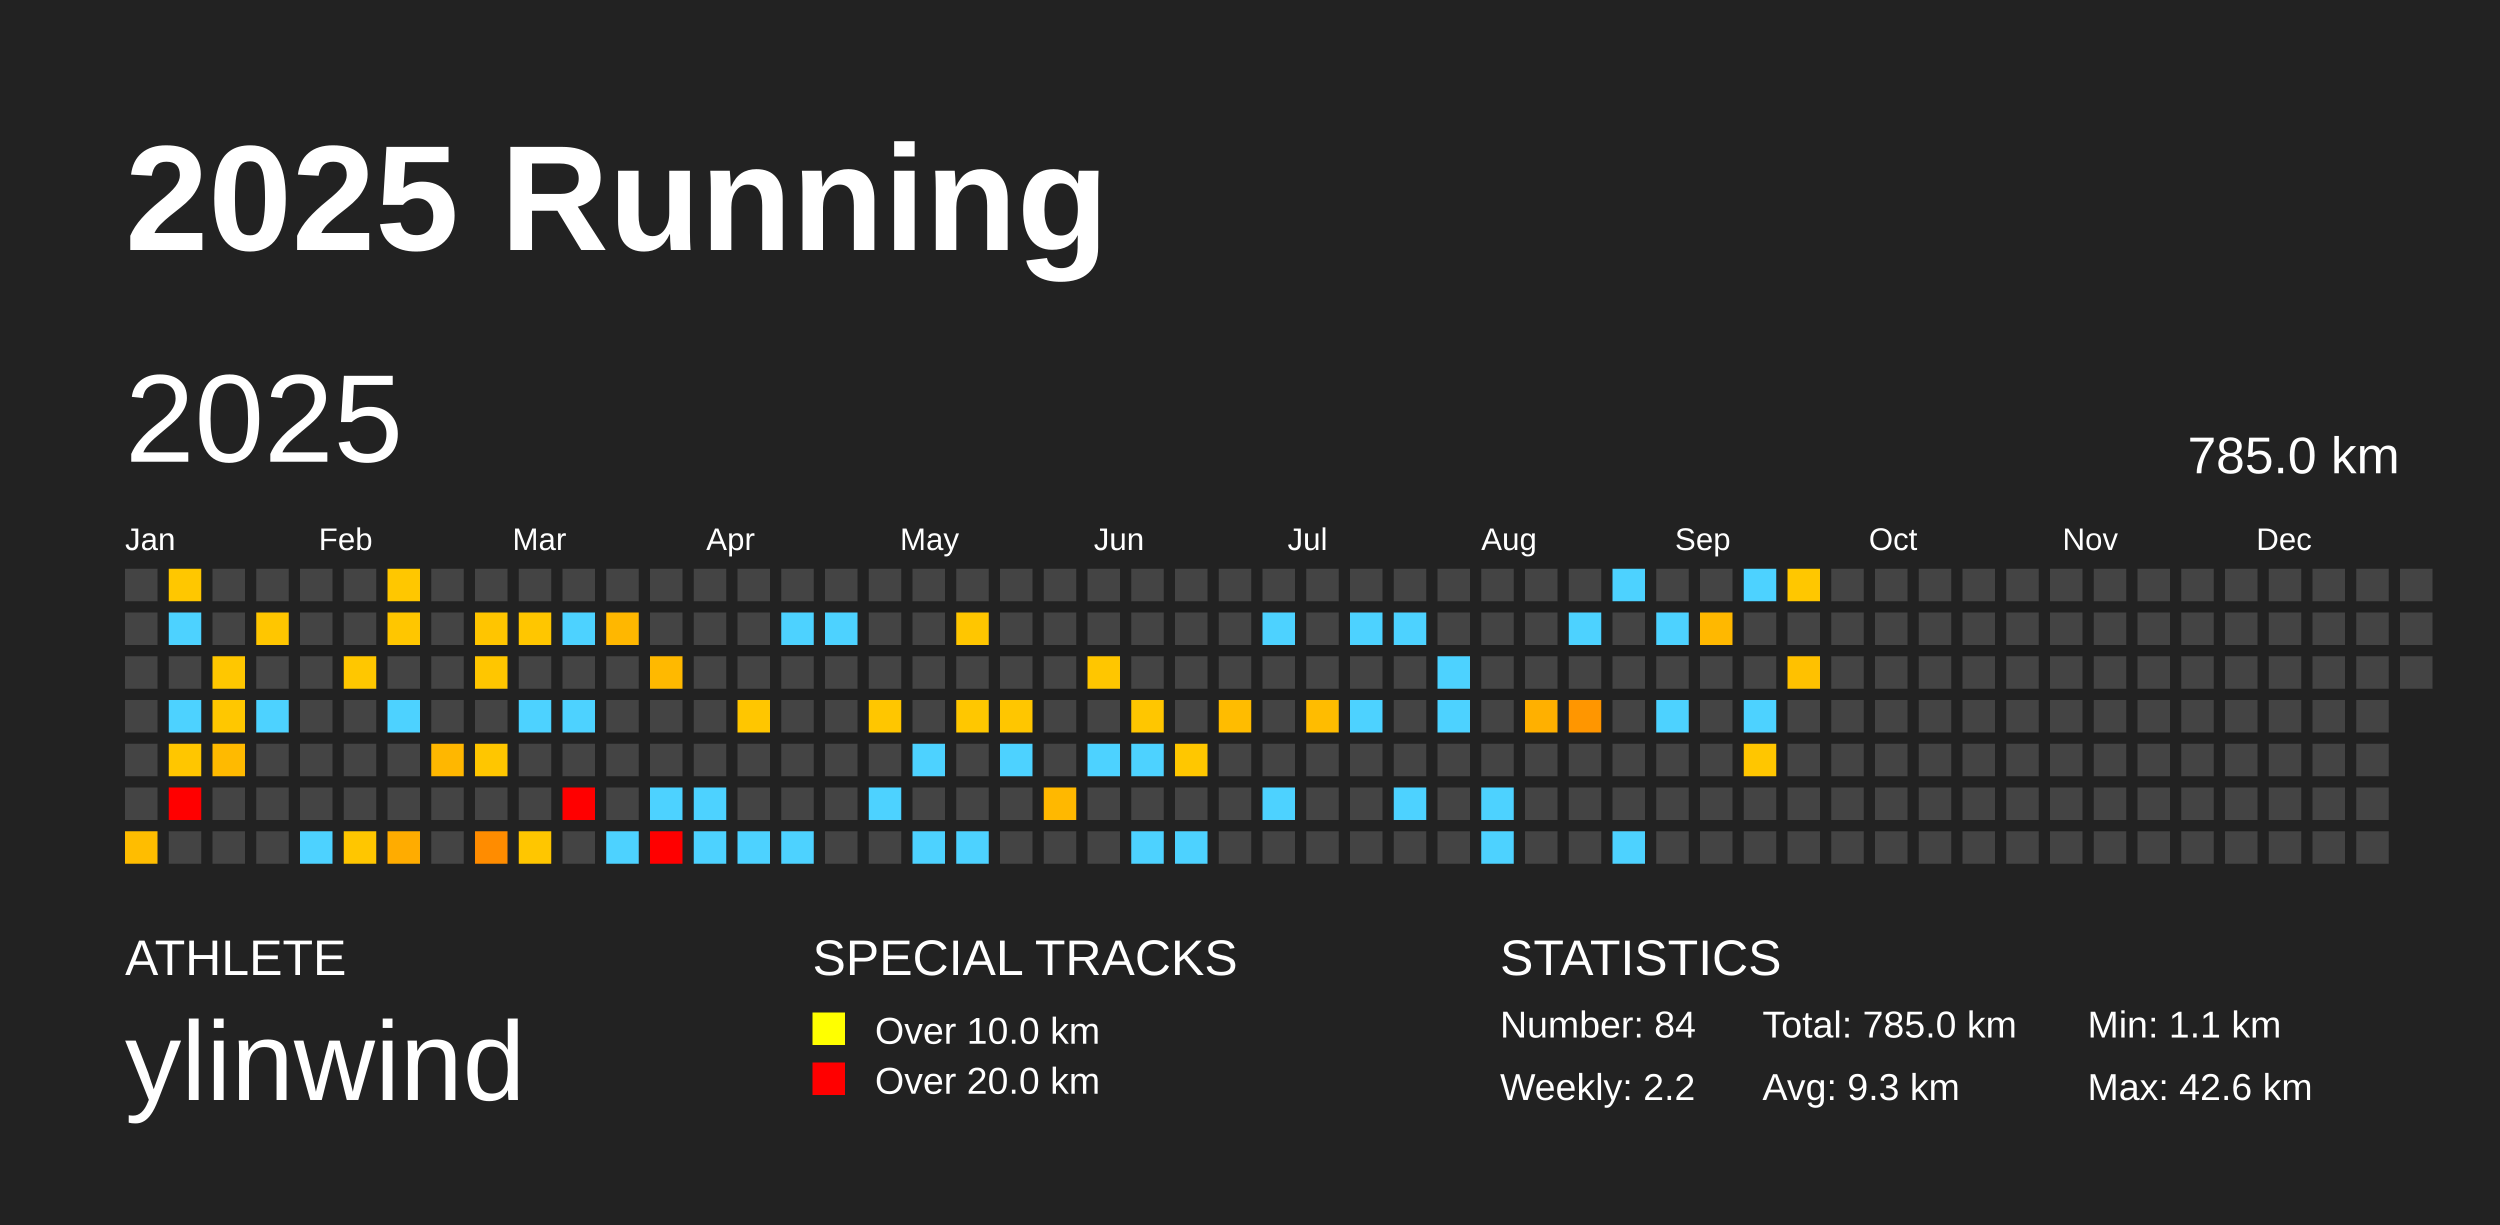
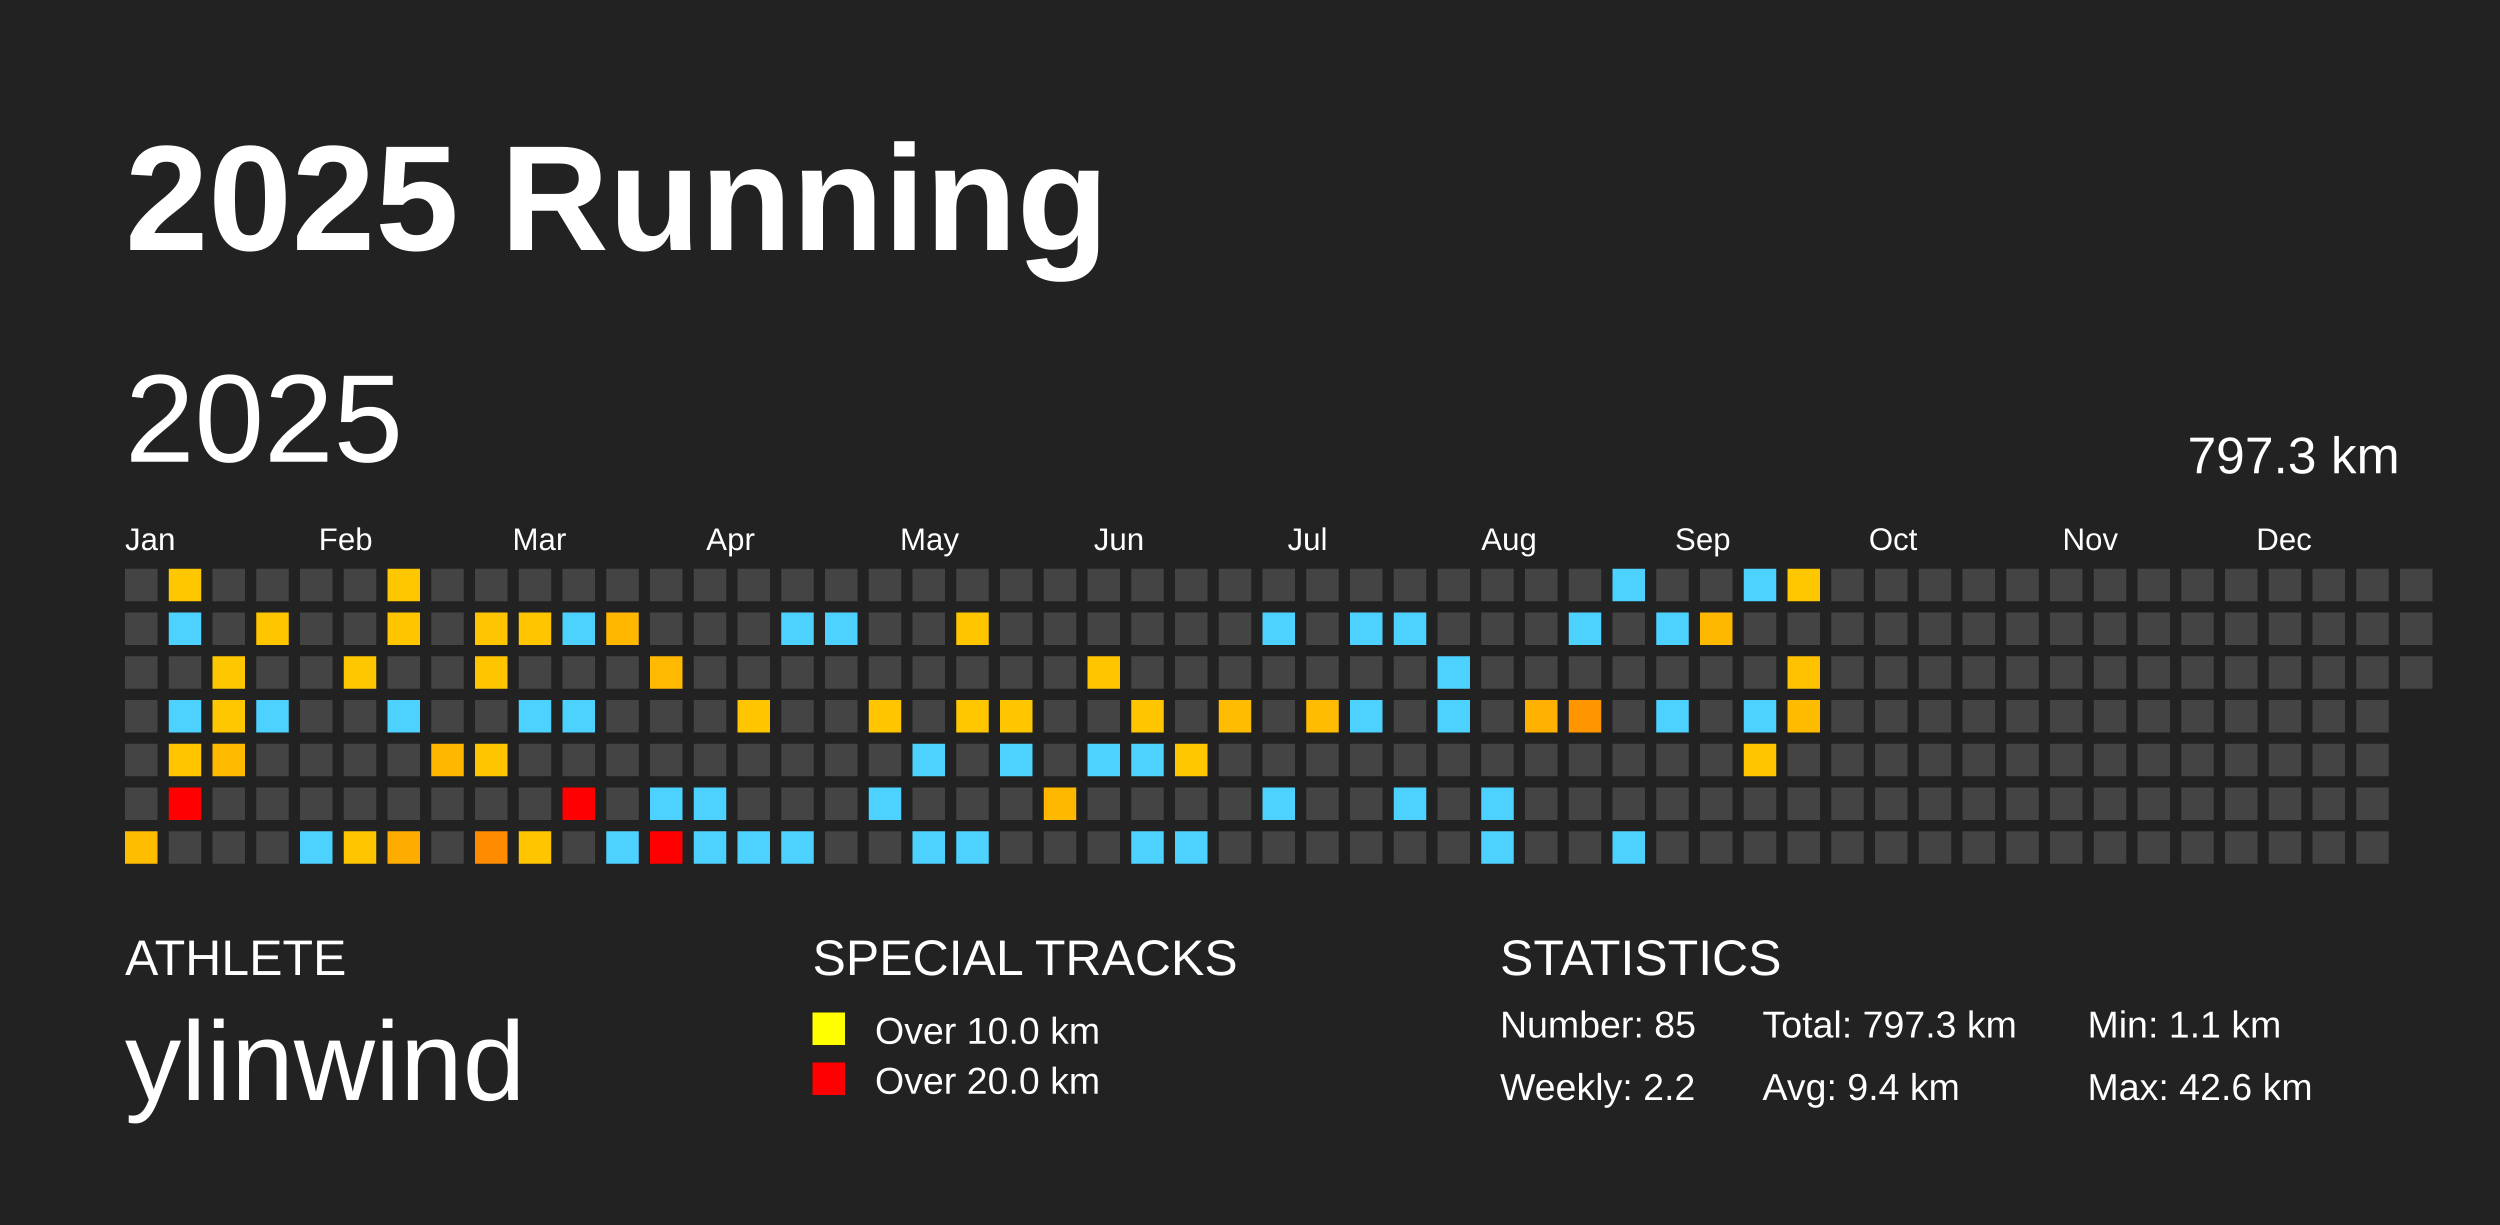
<svg xmlns="http://www.w3.org/2000/svg" baseProfile="full" height="98mm" version="1.1" viewBox="0,0,200,98" width="200mm">
  <defs />
  <rect fill="#222222" height="98" width="200" x="0" y="0" />
  <text fill="#FFFFFF" style="font-size:12px; font-family:Arial; font-weight:bold;" x="10" y="20">2025 Running</text>
  <text fill="#FFFFFF" style="font-size:4px; font-family:Arial" x="10" y="78">ATHLETE</text>
  <text fill="#FFFFFF" style="font-size:9px; font-family:Arial" x="10" y="88">ylinwind</text>
  <text fill="#FFFFFF" style="font-size:4px; font-family:Arial" x="65" y="78">SPECIAL TRACKS</text>
  <rect fill="yellow" height="2.6" width="2.6" x="65" y="81" />
  <text fill="#FFFFFF" style="font-size:3px; font-family:Arial" x="70" y="83.5">Over 10.0 km</text>
  <rect fill="red" height="2.6" width="2.6" x="65" y="85" />
  <text fill="#FFFFFF" style="font-size:3px; font-family:Arial" x="70" y="87.5">Over 20.0 km</text>
  <text fill="#FFFFFF" style="font-size:4px; font-family:Arial" x="120" y="78">STATISTICS</text>
-   <text fill="#FFFFFF" style="font-size:3px; font-family:Arial" x="120" y="83">Number: 84</text>
+   <text fill="#FFFFFF" style="font-size:3px; font-family:Arial" x="120" y="83">Number: 85</text>
  <text fill="#FFFFFF" style="font-size:3px; font-family:Arial" x="120" y="88">Weekly: 2.2</text>
-   <text fill="#FFFFFF" style="font-size:3px; font-family:Arial" x="141" y="83">Total: 785.0 km</text>
-   <text fill="#FFFFFF" style="font-size:3px; font-family:Arial" x="141" y="88">Avg: 9.3 km</text>
+   <text fill="#FFFFFF" style="font-size:3px; font-family:Arial" x="141" y="83">Total: 797.3 km</text>
+   <text fill="#FFFFFF" style="font-size:3px; font-family:Arial" x="141" y="88">Avg: 9.4 km</text>
  <text fill="#FFFFFF" style="font-size:3px; font-family:Arial" x="167" y="83">Min: 1.1 km</text>
  <text fill="#FFFFFF" style="font-size:3px; font-family:Arial" x="167" y="88">Max: 42.6 km</text>
  <text dominant-baseline="hanging" fill="#FFFFFF" style="font-size:10.0px; font-family:Arial;" x="10" y="30">2025</text>
-   <text dominant-baseline="hanging" fill="#FFFFFF" style="font-size:4.125px; font-family:Arial;" x="175" y="35">785.0 km</text>
+   <text dominant-baseline="hanging" fill="#FFFFFF" style="font-size:4.125px; font-family:Arial;" x="175" y="35">797.3 km</text>
  <text fill="#FFFFFF" style="font-size:2.5px; font-family:Arial" x="10.0" y="44">Jan</text>
  <text fill="#FFFFFF" style="font-size:2.5px; font-family:Arial" x="25.5" y="44">Feb</text>
  <text fill="#FFFFFF" style="font-size:2.5px; font-family:Arial" x="41.0" y="44">Mar</text>
  <text fill="#FFFFFF" style="font-size:2.5px; font-family:Arial" x="56.5" y="44">Apr</text>
  <text fill="#FFFFFF" style="font-size:2.5px; font-family:Arial" x="72.0" y="44">May</text>
  <text fill="#FFFFFF" style="font-size:2.5px; font-family:Arial" x="87.5" y="44">Jun</text>
  <text fill="#FFFFFF" style="font-size:2.5px; font-family:Arial" x="103.0" y="44">Jul</text>
  <text fill="#FFFFFF" style="font-size:2.5px; font-family:Arial" x="118.5" y="44">Aug</text>
  <text fill="#FFFFFF" style="font-size:2.5px; font-family:Arial" x="134.0" y="44">Sep</text>
  <text fill="#FFFFFF" style="font-size:2.5px; font-family:Arial" x="149.5" y="44">Oct</text>
  <text fill="#FFFFFF" style="font-size:2.5px; font-family:Arial" x="165.0" y="44">Nov</text>
  <text fill="#FFFFFF" style="font-size:2.5px; font-family:Arial" x="180.5" y="44">Dec</text>
  <rect fill="#444444" height="2.6" width="2.6" x="10.0" y="45.5" />
  <rect fill="#444444" height="2.6" width="2.6" x="10.0" y="49.0" />
  <rect fill="#444444" height="2.6" width="2.6" x="10.0" y="52.5" />
  <rect fill="#444444" height="2.6" width="2.6" x="10.0" y="56.0" />
  <rect fill="#444444" height="2.6" width="2.6" x="10.0" y="59.5" />
  <rect fill="#444444" height="2.6" width="2.6" x="10.0" y="63.0" />
  <rect fill="#ffbd00" height="2.6" width="2.6" x="10.0" y="66.5" />
  <rect fill="#ffc700" height="2.6" width="2.6" x="13.5" y="45.5" />
  <rect fill="#4dd2ff" height="2.6" width="2.6" x="13.5" y="49.0" />
  <rect fill="#444444" height="2.6" width="2.6" x="13.5" y="52.5" />
  <rect fill="#4dd2ff" height="2.6" width="2.6" x="13.5" y="56.0" />
  <rect fill="#ffc600" height="2.6" width="2.6" x="13.5" y="59.5" />
  <rect fill="red" height="2.6" width="2.6" x="13.5" y="63.0" />
  <rect fill="#444444" height="2.6" width="2.6" x="13.5" y="66.5" />
  <rect fill="#444444" height="2.6" width="2.6" x="17.0" y="45.5" />
  <rect fill="#444444" height="2.6" width="2.6" x="17.0" y="49.0" />
  <rect fill="#ffc700" height="2.6" width="2.6" x="17.0" y="52.5" />
  <rect fill="#ffc700" height="2.6" width="2.6" x="17.0" y="56.0" />
  <rect fill="#ffba00" height="2.6" width="2.6" x="17.0" y="59.5" />
  <rect fill="#444444" height="2.6" width="2.6" x="17.0" y="63.0" />
  <rect fill="#444444" height="2.6" width="2.6" x="17.0" y="66.5" />
  <rect fill="#444444" height="2.6" width="2.6" x="20.5" y="45.5" />
  <rect fill="#ffc600" height="2.6" width="2.6" x="20.5" y="49.0" />
  <rect fill="#444444" height="2.6" width="2.6" x="20.5" y="52.5" />
  <rect fill="#4dd2ff" height="2.6" width="2.6" x="20.5" y="56.0" />
  <rect fill="#444444" height="2.6" width="2.6" x="20.5" y="59.5" />
  <rect fill="#444444" height="2.6" width="2.6" x="20.5" y="63.0" />
  <rect fill="#444444" height="2.6" width="2.6" x="20.5" y="66.5" />
  <rect fill="#444444" height="2.6" width="2.6" x="24.0" y="45.5" />
  <rect fill="#444444" height="2.6" width="2.6" x="24.0" y="49.0" />
  <rect fill="#444444" height="2.6" width="2.6" x="24.0" y="52.5" />
  <rect fill="#444444" height="2.6" width="2.6" x="24.0" y="56.0" />
  <rect fill="#444444" height="2.6" width="2.6" x="24.0" y="59.5" />
  <rect fill="#444444" height="2.6" width="2.6" x="24.0" y="63.0" />
  <rect fill="#4dd2ff" height="2.6" width="2.6" x="24.0" y="66.5" />
  <rect fill="#444444" height="2.6" width="2.6" x="27.5" y="45.5" />
  <rect fill="#444444" height="2.6" width="2.6" x="27.5" y="49.0" />
  <rect fill="#ffc700" height="2.6" width="2.6" x="27.5" y="52.5" />
  <rect fill="#444444" height="2.6" width="2.6" x="27.5" y="56.0" />
  <rect fill="#444444" height="2.6" width="2.6" x="27.5" y="59.5" />
  <rect fill="#444444" height="2.6" width="2.6" x="27.5" y="63.0" />
  <rect fill="#ffc600" height="2.6" width="2.6" x="27.5" y="66.5" />
  <rect fill="#ffc700" height="2.6" width="2.6" x="31.0" y="45.5" />
  <rect fill="#ffc600" height="2.6" width="2.6" x="31.0" y="49.0" />
  <rect fill="#444444" height="2.6" width="2.6" x="31.0" y="52.5" />
  <rect fill="#4dd2ff" height="2.6" width="2.6" x="31.0" y="56.0" />
  <rect fill="#444444" height="2.6" width="2.6" x="31.0" y="59.5" />
  <rect fill="#444444" height="2.6" width="2.6" x="31.0" y="63.0" />
  <rect fill="#ffac00" height="2.6" width="2.6" x="31.0" y="66.5" />
  <rect fill="#444444" height="2.6" width="2.6" x="34.5" y="45.5" />
  <rect fill="#444444" height="2.6" width="2.6" x="34.5" y="49.0" />
  <rect fill="#444444" height="2.6" width="2.6" x="34.5" y="52.5" />
  <rect fill="#444444" height="2.6" width="2.6" x="34.5" y="56.0" />
  <rect fill="#ffb700" height="2.6" width="2.6" x="34.5" y="59.5" />
  <rect fill="#444444" height="2.6" width="2.6" x="34.5" y="63.0" />
  <rect fill="#444444" height="2.6" width="2.6" x="34.5" y="66.5" />
  <rect fill="#444444" height="2.6" width="2.6" x="38.0" y="45.5" />
  <rect fill="#ffc500" height="2.6" width="2.6" x="38.0" y="49.0" />
  <rect fill="#ffc600" height="2.6" width="2.6" x="38.0" y="52.5" />
  <rect fill="#444444" height="2.6" width="2.6" x="38.0" y="56.0" />
  <rect fill="#ffc600" height="2.6" width="2.6" x="38.0" y="59.5" />
  <rect fill="#444444" height="2.6" width="2.6" x="38.0" y="63.0" />
  <rect fill="#ff8c00" height="2.6" width="2.6" x="38.0" y="66.5" />
  <rect fill="#444444" height="2.6" width="2.6" x="41.5" y="45.5" />
  <rect fill="#ffc600" height="2.6" width="2.6" x="41.5" y="49.0" />
  <rect fill="#444444" height="2.6" width="2.6" x="41.5" y="52.5" />
  <rect fill="#4dd2ff" height="2.6" width="2.6" x="41.5" y="56.0" />
  <rect fill="#444444" height="2.6" width="2.6" x="41.5" y="59.5" />
  <rect fill="#444444" height="2.6" width="2.6" x="41.5" y="63.0" />
  <rect fill="#ffc600" height="2.6" width="2.6" x="41.5" y="66.5" />
  <rect fill="#444444" height="2.6" width="2.6" x="45.0" y="45.5" />
  <rect fill="#4dd2ff" height="2.6" width="2.6" x="45.0" y="49.0" />
  <rect fill="#444444" height="2.6" width="2.6" x="45.0" y="52.5" />
  <rect fill="#4dd2ff" height="2.6" width="2.6" x="45.0" y="56.0" />
  <rect fill="#444444" height="2.6" width="2.6" x="45.0" y="59.5" />
  <rect fill="red" height="2.6" width="2.6" x="45.0" y="63.0" />
  <rect fill="#444444" height="2.6" width="2.6" x="45.0" y="66.5" />
  <rect fill="#444444" height="2.6" width="2.6" x="48.5" y="45.5" />
  <rect fill="#ffb700" height="2.6" width="2.6" x="48.5" y="49.0" />
  <rect fill="#444444" height="2.6" width="2.6" x="48.5" y="52.5" />
  <rect fill="#444444" height="2.6" width="2.6" x="48.5" y="56.0" />
  <rect fill="#444444" height="2.6" width="2.6" x="48.5" y="59.5" />
  <rect fill="#444444" height="2.6" width="2.6" x="48.5" y="63.0" />
  <rect fill="#4dd2ff" height="2.6" width="2.6" x="48.5" y="66.5" />
  <rect fill="#444444" height="2.6" width="2.6" x="52.0" y="45.5" />
  <rect fill="#444444" height="2.6" width="2.6" x="52.0" y="49.0" />
  <rect fill="#ffb900" height="2.6" width="2.6" x="52.0" y="52.5" />
  <rect fill="#444444" height="2.6" width="2.6" x="52.0" y="56.0" />
  <rect fill="#444444" height="2.6" width="2.6" x="52.0" y="59.5" />
  <rect fill="#4dd2ff" height="2.6" width="2.6" x="52.0" y="63.0" />
  <rect fill="red" height="2.6" width="2.6" x="52.0" y="66.5" />
  <rect fill="#444444" height="2.6" width="2.6" x="55.5" y="45.5" />
  <rect fill="#444444" height="2.6" width="2.6" x="55.5" y="49.0" />
  <rect fill="#444444" height="2.6" width="2.6" x="55.5" y="52.5" />
  <rect fill="#444444" height="2.6" width="2.6" x="55.5" y="56.0" />
  <rect fill="#444444" height="2.6" width="2.6" x="55.5" y="59.5" />
  <rect fill="#4dd2ff" height="2.6" width="2.6" x="55.5" y="63.0" />
  <rect fill="#4dd2ff" height="2.6" width="2.6" x="55.5" y="66.5" />
  <rect fill="#444444" height="2.6" width="2.6" x="59.0" y="45.5" />
  <rect fill="#444444" height="2.6" width="2.6" x="59.0" y="49.0" />
  <rect fill="#444444" height="2.6" width="2.6" x="59.0" y="52.5" />
  <rect fill="#ffc600" height="2.6" width="2.6" x="59.0" y="56.0" />
  <rect fill="#444444" height="2.6" width="2.6" x="59.0" y="59.5" />
  <rect fill="#444444" height="2.6" width="2.6" x="59.0" y="63.0" />
  <rect fill="#4dd2ff" height="2.6" width="2.6" x="59.0" y="66.5" />
  <rect fill="#444444" height="2.6" width="2.6" x="62.5" y="45.5" />
  <rect fill="#4dd2ff" height="2.6" width="2.6" x="62.5" y="49.0" />
  <rect fill="#444444" height="2.6" width="2.6" x="62.5" y="52.5" />
  <rect fill="#444444" height="2.6" width="2.6" x="62.5" y="56.0" />
  <rect fill="#444444" height="2.6" width="2.6" x="62.5" y="59.5" />
  <rect fill="#444444" height="2.6" width="2.6" x="62.5" y="63.0" />
  <rect fill="#4dd2ff" height="2.6" width="2.6" x="62.5" y="66.5" />
  <rect fill="#444444" height="2.6" width="2.6" x="66.0" y="45.5" />
  <rect fill="#4dd2ff" height="2.6" width="2.6" x="66.0" y="49.0" />
  <rect fill="#444444" height="2.6" width="2.6" x="66.0" y="52.5" />
  <rect fill="#444444" height="2.6" width="2.6" x="66.0" y="56.0" />
  <rect fill="#444444" height="2.6" width="2.6" x="66.0" y="59.5" />
  <rect fill="#444444" height="2.6" width="2.6" x="66.0" y="63.0" />
  <rect fill="#444444" height="2.6" width="2.6" x="66.0" y="66.5" />
  <rect fill="#444444" height="2.6" width="2.6" x="69.5" y="45.5" />
  <rect fill="#444444" height="2.6" width="2.6" x="69.5" y="49.0" />
  <rect fill="#444444" height="2.6" width="2.6" x="69.5" y="52.5" />
  <rect fill="#ffc600" height="2.6" width="2.6" x="69.5" y="56.0" />
  <rect fill="#444444" height="2.6" width="2.6" x="69.5" y="59.5" />
  <rect fill="#4dd2ff" height="2.6" width="2.6" x="69.5" y="63.0" />
  <rect fill="#444444" height="2.6" width="2.6" x="69.5" y="66.5" />
  <rect fill="#444444" height="2.6" width="2.6" x="73.0" y="45.5" />
  <rect fill="#444444" height="2.6" width="2.6" x="73.0" y="49.0" />
  <rect fill="#444444" height="2.6" width="2.6" x="73.0" y="52.5" />
  <rect fill="#444444" height="2.6" width="2.6" x="73.0" y="56.0" />
  <rect fill="#4dd2ff" height="2.6" width="2.6" x="73.0" y="59.5" />
  <rect fill="#444444" height="2.6" width="2.6" x="73.0" y="63.0" />
  <rect fill="#4dd2ff" height="2.6" width="2.6" x="73.0" y="66.5" />
  <rect fill="#444444" height="2.6" width="2.6" x="76.5" y="45.5" />
  <rect fill="#ffc600" height="2.6" width="2.6" x="76.5" y="49.0" />
  <rect fill="#444444" height="2.6" width="2.6" x="76.5" y="52.5" />
  <rect fill="#ffc700" height="2.6" width="2.6" x="76.5" y="56.0" />
  <rect fill="#444444" height="2.6" width="2.6" x="76.5" y="59.5" />
  <rect fill="#444444" height="2.6" width="2.6" x="76.5" y="63.0" />
  <rect fill="#4dd2ff" height="2.6" width="2.6" x="76.5" y="66.5" />
  <rect fill="#444444" height="2.6" width="2.6" x="80.0" y="45.5" />
  <rect fill="#444444" height="2.6" width="2.6" x="80.0" y="49.0" />
  <rect fill="#444444" height="2.6" width="2.6" x="80.0" y="52.5" />
  <rect fill="#ffc600" height="2.6" width="2.6" x="80.0" y="56.0" />
  <rect fill="#4dd2ff" height="2.6" width="2.6" x="80.0" y="59.5" />
  <rect fill="#444444" height="2.6" width="2.6" x="80.0" y="63.0" />
  <rect fill="#444444" height="2.6" width="2.6" x="80.0" y="66.5" />
  <rect fill="#444444" height="2.6" width="2.6" x="83.5" y="45.5" />
  <rect fill="#444444" height="2.6" width="2.6" x="83.5" y="49.0" />
  <rect fill="#444444" height="2.6" width="2.6" x="83.5" y="52.5" />
  <rect fill="#444444" height="2.6" width="2.6" x="83.5" y="56.0" />
  <rect fill="#444444" height="2.6" width="2.6" x="83.5" y="59.5" />
  <rect fill="#ffb800" height="2.6" width="2.6" x="83.5" y="63.0" />
  <rect fill="#444444" height="2.6" width="2.6" x="83.5" y="66.5" />
  <rect fill="#444444" height="2.6" width="2.6" x="87.0" y="45.5" />
  <rect fill="#444444" height="2.6" width="2.6" x="87.0" y="49.0" />
  <rect fill="#ffc600" height="2.6" width="2.6" x="87.0" y="52.5" />
  <rect fill="#444444" height="2.6" width="2.6" x="87.0" y="56.0" />
  <rect fill="#4dd2ff" height="2.6" width="2.6" x="87.0" y="59.5" />
  <rect fill="#444444" height="2.6" width="2.6" x="87.0" y="63.0" />
  <rect fill="#444444" height="2.6" width="2.6" x="87.0" y="66.5" />
  <rect fill="#444444" height="2.6" width="2.6" x="90.5" y="45.5" />
  <rect fill="#444444" height="2.6" width="2.6" x="90.5" y="49.0" />
  <rect fill="#444444" height="2.6" width="2.6" x="90.5" y="52.5" />
  <rect fill="#ffc600" height="2.6" width="2.6" x="90.5" y="56.0" />
  <rect fill="#4dd2ff" height="2.6" width="2.6" x="90.5" y="59.5" />
  <rect fill="#444444" height="2.6" width="2.6" x="90.5" y="63.0" />
  <rect fill="#4dd2ff" height="2.6" width="2.6" x="90.5" y="66.5" />
  <rect fill="#444444" height="2.6" width="2.6" x="94.0" y="45.5" />
  <rect fill="#444444" height="2.6" width="2.6" x="94.0" y="49.0" />
  <rect fill="#444444" height="2.6" width="2.6" x="94.0" y="52.5" />
  <rect fill="#444444" height="2.6" width="2.6" x="94.0" y="56.0" />
  <rect fill="#ffc700" height="2.6" width="2.6" x="94.0" y="59.5" />
  <rect fill="#444444" height="2.6" width="2.6" x="94.0" y="63.0" />
  <rect fill="#4dd2ff" height="2.6" width="2.6" x="94.0" y="66.5" />
  <rect fill="#444444" height="2.6" width="2.6" x="97.5" y="45.5" />
  <rect fill="#444444" height="2.6" width="2.6" x="97.5" y="49.0" />
  <rect fill="#444444" height="2.6" width="2.6" x="97.5" y="52.5" />
  <rect fill="#ffbc00" height="2.6" width="2.6" x="97.5" y="56.0" />
  <rect fill="#444444" height="2.6" width="2.6" x="97.5" y="59.5" />
  <rect fill="#444444" height="2.6" width="2.6" x="97.5" y="63.0" />
  <rect fill="#444444" height="2.6" width="2.6" x="97.5" y="66.5" />
  <rect fill="#444444" height="2.6" width="2.6" x="101.0" y="45.5" />
  <rect fill="#4dd2ff" height="2.6" width="2.6" x="101.0" y="49.0" />
  <rect fill="#444444" height="2.6" width="2.6" x="101.0" y="52.5" />
  <rect fill="#444444" height="2.6" width="2.6" x="101.0" y="56.0" />
  <rect fill="#444444" height="2.6" width="2.6" x="101.0" y="59.5" />
  <rect fill="#4dd2ff" height="2.6" width="2.6" x="101.0" y="63.0" />
  <rect fill="#444444" height="2.6" width="2.6" x="101.0" y="66.5" />
  <rect fill="#444444" height="2.6" width="2.6" x="104.5" y="45.5" />
  <rect fill="#444444" height="2.6" width="2.6" x="104.5" y="49.0" />
  <rect fill="#444444" height="2.6" width="2.6" x="104.5" y="52.5" />
  <rect fill="#ffbc00" height="2.6" width="2.6" x="104.5" y="56.0" />
  <rect fill="#444444" height="2.6" width="2.6" x="104.5" y="59.5" />
  <rect fill="#444444" height="2.6" width="2.6" x="104.5" y="63.0" />
  <rect fill="#444444" height="2.6" width="2.6" x="104.5" y="66.5" />
  <rect fill="#444444" height="2.6" width="2.6" x="108.0" y="45.5" />
  <rect fill="#4dd2ff" height="2.6" width="2.6" x="108.0" y="49.0" />
  <rect fill="#444444" height="2.6" width="2.6" x="108.0" y="52.5" />
  <rect fill="#4dd2ff" height="2.6" width="2.6" x="108.0" y="56.0" />
  <rect fill="#444444" height="2.6" width="2.6" x="108.0" y="59.5" />
  <rect fill="#444444" height="2.6" width="2.6" x="108.0" y="63.0" />
  <rect fill="#444444" height="2.6" width="2.6" x="108.0" y="66.5" />
  <rect fill="#444444" height="2.6" width="2.6" x="111.5" y="45.5" />
  <rect fill="#4dd2ff" height="2.6" width="2.6" x="111.5" y="49.0" />
  <rect fill="#444444" height="2.6" width="2.6" x="111.5" y="52.5" />
  <rect fill="#444444" height="2.6" width="2.6" x="111.5" y="56.0" />
  <rect fill="#444444" height="2.6" width="2.6" x="111.5" y="59.5" />
  <rect fill="#4dd2ff" height="2.6" width="2.6" x="111.5" y="63.0" />
  <rect fill="#444444" height="2.6" width="2.6" x="111.5" y="66.5" />
  <rect fill="#444444" height="2.6" width="2.6" x="115.0" y="45.5" />
  <rect fill="#444444" height="2.6" width="2.6" x="115.0" y="49.0" />
  <rect fill="#4dd2ff" height="2.6" width="2.6" x="115.0" y="52.5" />
  <rect fill="#4dd2ff" height="2.6" width="2.6" x="115.0" y="56.0" />
  <rect fill="#444444" height="2.6" width="2.6" x="115.0" y="59.5" />
  <rect fill="#444444" height="2.6" width="2.6" x="115.0" y="63.0" />
  <rect fill="#444444" height="2.6" width="2.6" x="115.0" y="66.5" />
  <rect fill="#444444" height="2.6" width="2.6" x="118.5" y="45.5" />
  <rect fill="#444444" height="2.6" width="2.6" x="118.5" y="49.0" />
  <rect fill="#444444" height="2.6" width="2.6" x="118.5" y="52.5" />
  <rect fill="#444444" height="2.6" width="2.6" x="118.5" y="56.0" />
  <rect fill="#444444" height="2.6" width="2.6" x="118.5" y="59.5" />
  <rect fill="#4dd2ff" height="2.6" width="2.6" x="118.5" y="63.0" />
  <rect fill="#4dd2ff" height="2.6" width="2.6" x="118.5" y="66.5" />
  <rect fill="#444444" height="2.6" width="2.6" x="122.0" y="45.5" />
  <rect fill="#444444" height="2.6" width="2.6" x="122.0" y="49.0" />
  <rect fill="#444444" height="2.6" width="2.6" x="122.0" y="52.5" />
  <rect fill="#ffb000" height="2.6" width="2.6" x="122.0" y="56.0" />
  <rect fill="#444444" height="2.6" width="2.6" x="122.0" y="59.5" />
  <rect fill="#444444" height="2.6" width="2.6" x="122.0" y="63.0" />
  <rect fill="#444444" height="2.6" width="2.6" x="122.0" y="66.5" />
  <rect fill="#444444" height="2.6" width="2.6" x="125.5" y="45.5" />
  <rect fill="#4dd2ff" height="2.6" width="2.6" x="125.5" y="49.0" />
  <rect fill="#444444" height="2.6" width="2.6" x="125.5" y="52.5" />
  <rect fill="#ff9600" height="2.6" width="2.6" x="125.5" y="56.0" />
  <rect fill="#444444" height="2.6" width="2.6" x="125.5" y="59.5" />
  <rect fill="#444444" height="2.6" width="2.6" x="125.5" y="63.0" />
  <rect fill="#444444" height="2.6" width="2.6" x="125.5" y="66.5" />
  <rect fill="#4dd2ff" height="2.6" width="2.6" x="129.0" y="45.5" />
  <rect fill="#444444" height="2.6" width="2.6" x="129.0" y="49.0" />
  <rect fill="#444444" height="2.6" width="2.6" x="129.0" y="52.5" />
  <rect fill="#444444" height="2.6" width="2.6" x="129.0" y="56.0" />
  <rect fill="#444444" height="2.6" width="2.6" x="129.0" y="59.5" />
  <rect fill="#444444" height="2.6" width="2.6" x="129.0" y="63.0" />
  <rect fill="#4dd2ff" height="2.6" width="2.6" x="129.0" y="66.5" />
  <rect fill="#444444" height="2.6" width="2.6" x="132.5" y="45.5" />
  <rect fill="#4dd2ff" height="2.6" width="2.6" x="132.5" y="49.0" />
  <rect fill="#444444" height="2.6" width="2.6" x="132.5" y="52.5" />
  <rect fill="#4dd2ff" height="2.6" width="2.6" x="132.5" y="56.0" />
  <rect fill="#444444" height="2.6" width="2.6" x="132.5" y="59.5" />
  <rect fill="#444444" height="2.6" width="2.6" x="132.5" y="63.0" />
  <rect fill="#444444" height="2.6" width="2.6" x="132.5" y="66.5" />
  <rect fill="#444444" height="2.6" width="2.6" x="136.0" y="45.5" />
  <rect fill="#ffb800" height="2.6" width="2.6" x="136.0" y="49.0" />
  <rect fill="#444444" height="2.6" width="2.6" x="136.0" y="52.5" />
  <rect fill="#444444" height="2.6" width="2.6" x="136.0" y="56.0" />
  <rect fill="#444444" height="2.6" width="2.6" x="136.0" y="59.5" />
  <rect fill="#444444" height="2.6" width="2.6" x="136.0" y="63.0" />
  <rect fill="#444444" height="2.6" width="2.6" x="136.0" y="66.5" />
  <rect fill="#4dd2ff" height="2.6" width="2.6" x="139.5" y="45.5" />
  <rect fill="#444444" height="2.6" width="2.6" x="139.5" y="49.0" />
  <rect fill="#444444" height="2.6" width="2.6" x="139.5" y="52.5" />
  <rect fill="#4dd2ff" height="2.6" width="2.6" x="139.5" y="56.0" />
  <rect fill="#ffc600" height="2.6" width="2.6" x="139.5" y="59.5" />
  <rect fill="#444444" height="2.6" width="2.6" x="139.5" y="63.0" />
  <rect fill="#444444" height="2.6" width="2.6" x="139.5" y="66.5" />
  <rect fill="#ffc700" height="2.6" width="2.6" x="143.0" y="45.5" />
  <rect fill="#444444" height="2.6" width="2.6" x="143.0" y="49.0" />
  <rect fill="#ffc100" height="2.6" width="2.6" x="143.0" y="52.5" />
-   <rect fill="#444444" height="2.6" width="2.6" x="143.0" y="56.0" />
+   <rect fill="#ffbb00" height="2.6" width="2.6" x="143.0" y="56.0" />
  <rect fill="#444444" height="2.6" width="2.6" x="143.0" y="59.5" />
  <rect fill="#444444" height="2.6" width="2.6" x="143.0" y="63.0" />
  <rect fill="#444444" height="2.6" width="2.6" x="143.0" y="66.5" />
  <rect fill="#444444" height="2.6" width="2.6" x="146.5" y="45.5" />
  <rect fill="#444444" height="2.6" width="2.6" x="146.5" y="49.0" />
  <rect fill="#444444" height="2.6" width="2.6" x="146.5" y="52.5" />
  <rect fill="#444444" height="2.6" width="2.6" x="146.5" y="56.0" />
  <rect fill="#444444" height="2.6" width="2.6" x="146.5" y="59.5" />
  <rect fill="#444444" height="2.6" width="2.6" x="146.5" y="63.0" />
  <rect fill="#444444" height="2.6" width="2.6" x="146.5" y="66.5" />
  <rect fill="#444444" height="2.6" width="2.6" x="150.0" y="45.5" />
  <rect fill="#444444" height="2.6" width="2.6" x="150.0" y="49.0" />
  <rect fill="#444444" height="2.6" width="2.6" x="150.0" y="52.5" />
  <rect fill="#444444" height="2.6" width="2.6" x="150.0" y="56.0" />
  <rect fill="#444444" height="2.6" width="2.6" x="150.0" y="59.5" />
  <rect fill="#444444" height="2.6" width="2.6" x="150.0" y="63.0" />
  <rect fill="#444444" height="2.6" width="2.6" x="150.0" y="66.5" />
  <rect fill="#444444" height="2.6" width="2.6" x="153.5" y="45.5" />
  <rect fill="#444444" height="2.6" width="2.6" x="153.5" y="49.0" />
  <rect fill="#444444" height="2.6" width="2.6" x="153.5" y="52.5" />
  <rect fill="#444444" height="2.6" width="2.6" x="153.5" y="56.0" />
  <rect fill="#444444" height="2.6" width="2.6" x="153.5" y="59.5" />
  <rect fill="#444444" height="2.6" width="2.6" x="153.5" y="63.0" />
  <rect fill="#444444" height="2.6" width="2.6" x="153.5" y="66.5" />
  <rect fill="#444444" height="2.6" width="2.6" x="157.0" y="45.5" />
  <rect fill="#444444" height="2.6" width="2.6" x="157.0" y="49.0" />
  <rect fill="#444444" height="2.6" width="2.6" x="157.0" y="52.5" />
  <rect fill="#444444" height="2.6" width="2.6" x="157.0" y="56.0" />
  <rect fill="#444444" height="2.6" width="2.6" x="157.0" y="59.5" />
  <rect fill="#444444" height="2.6" width="2.6" x="157.0" y="63.0" />
  <rect fill="#444444" height="2.6" width="2.6" x="157.0" y="66.5" />
  <rect fill="#444444" height="2.6" width="2.6" x="160.5" y="45.5" />
  <rect fill="#444444" height="2.6" width="2.6" x="160.5" y="49.0" />
  <rect fill="#444444" height="2.6" width="2.6" x="160.5" y="52.5" />
  <rect fill="#444444" height="2.6" width="2.6" x="160.5" y="56.0" />
  <rect fill="#444444" height="2.6" width="2.6" x="160.5" y="59.5" />
  <rect fill="#444444" height="2.6" width="2.6" x="160.5" y="63.0" />
  <rect fill="#444444" height="2.6" width="2.6" x="160.5" y="66.5" />
  <rect fill="#444444" height="2.6" width="2.6" x="164.0" y="45.5" />
  <rect fill="#444444" height="2.6" width="2.6" x="164.0" y="49.0" />
  <rect fill="#444444" height="2.6" width="2.6" x="164.0" y="52.5" />
  <rect fill="#444444" height="2.6" width="2.6" x="164.0" y="56.0" />
  <rect fill="#444444" height="2.6" width="2.6" x="164.0" y="59.5" />
  <rect fill="#444444" height="2.6" width="2.6" x="164.0" y="63.0" />
  <rect fill="#444444" height="2.6" width="2.6" x="164.0" y="66.5" />
  <rect fill="#444444" height="2.6" width="2.6" x="167.5" y="45.5" />
  <rect fill="#444444" height="2.6" width="2.6" x="167.5" y="49.0" />
  <rect fill="#444444" height="2.6" width="2.6" x="167.5" y="52.5" />
  <rect fill="#444444" height="2.6" width="2.6" x="167.5" y="56.0" />
  <rect fill="#444444" height="2.6" width="2.6" x="167.5" y="59.5" />
  <rect fill="#444444" height="2.6" width="2.6" x="167.5" y="63.0" />
  <rect fill="#444444" height="2.6" width="2.6" x="167.5" y="66.5" />
  <rect fill="#444444" height="2.6" width="2.6" x="171.0" y="45.5" />
  <rect fill="#444444" height="2.6" width="2.6" x="171.0" y="49.0" />
  <rect fill="#444444" height="2.6" width="2.6" x="171.0" y="52.5" />
  <rect fill="#444444" height="2.6" width="2.6" x="171.0" y="56.0" />
  <rect fill="#444444" height="2.6" width="2.6" x="171.0" y="59.5" />
  <rect fill="#444444" height="2.6" width="2.6" x="171.0" y="63.0" />
  <rect fill="#444444" height="2.6" width="2.6" x="171.0" y="66.5" />
  <rect fill="#444444" height="2.6" width="2.6" x="174.5" y="45.5" />
  <rect fill="#444444" height="2.6" width="2.6" x="174.5" y="49.0" />
  <rect fill="#444444" height="2.6" width="2.6" x="174.5" y="52.5" />
  <rect fill="#444444" height="2.6" width="2.6" x="174.5" y="56.0" />
  <rect fill="#444444" height="2.6" width="2.6" x="174.5" y="59.5" />
  <rect fill="#444444" height="2.6" width="2.6" x="174.5" y="63.0" />
  <rect fill="#444444" height="2.6" width="2.6" x="174.5" y="66.5" />
  <rect fill="#444444" height="2.6" width="2.6" x="178.0" y="45.5" />
  <rect fill="#444444" height="2.6" width="2.6" x="178.0" y="49.0" />
  <rect fill="#444444" height="2.6" width="2.6" x="178.0" y="52.5" />
  <rect fill="#444444" height="2.6" width="2.6" x="178.0" y="56.0" />
  <rect fill="#444444" height="2.6" width="2.6" x="178.0" y="59.5" />
  <rect fill="#444444" height="2.6" width="2.6" x="178.0" y="63.0" />
  <rect fill="#444444" height="2.6" width="2.6" x="178.0" y="66.5" />
  <rect fill="#444444" height="2.6" width="2.6" x="181.5" y="45.5" />
  <rect fill="#444444" height="2.6" width="2.6" x="181.5" y="49.0" />
  <rect fill="#444444" height="2.6" width="2.6" x="181.5" y="52.5" />
  <rect fill="#444444" height="2.6" width="2.6" x="181.5" y="56.0" />
  <rect fill="#444444" height="2.6" width="2.6" x="181.5" y="59.5" />
  <rect fill="#444444" height="2.6" width="2.6" x="181.5" y="63.0" />
  <rect fill="#444444" height="2.6" width="2.6" x="181.5" y="66.5" />
  <rect fill="#444444" height="2.6" width="2.6" x="185.0" y="45.5" />
  <rect fill="#444444" height="2.6" width="2.6" x="185.0" y="49.0" />
  <rect fill="#444444" height="2.6" width="2.6" x="185.0" y="52.5" />
  <rect fill="#444444" height="2.6" width="2.6" x="185.0" y="56.0" />
  <rect fill="#444444" height="2.6" width="2.6" x="185.0" y="59.5" />
  <rect fill="#444444" height="2.6" width="2.6" x="185.0" y="63.0" />
  <rect fill="#444444" height="2.6" width="2.6" x="185.0" y="66.5" />
  <rect fill="#444444" height="2.6" width="2.6" x="188.5" y="45.5" />
  <rect fill="#444444" height="2.6" width="2.6" x="188.5" y="49.0" />
  <rect fill="#444444" height="2.6" width="2.6" x="188.5" y="52.5" />
  <rect fill="#444444" height="2.6" width="2.6" x="188.5" y="56.0" />
  <rect fill="#444444" height="2.6" width="2.6" x="188.5" y="59.5" />
  <rect fill="#444444" height="2.6" width="2.6" x="188.5" y="63.0" />
  <rect fill="#444444" height="2.6" width="2.6" x="188.5" y="66.5" />
  <rect fill="#444444" height="2.6" width="2.6" x="192.0" y="45.5" />
  <rect fill="#444444" height="2.6" width="2.6" x="192.0" y="49.0" />
  <rect fill="#444444" height="2.6" width="2.6" x="192.0" y="52.5" />
</svg>
